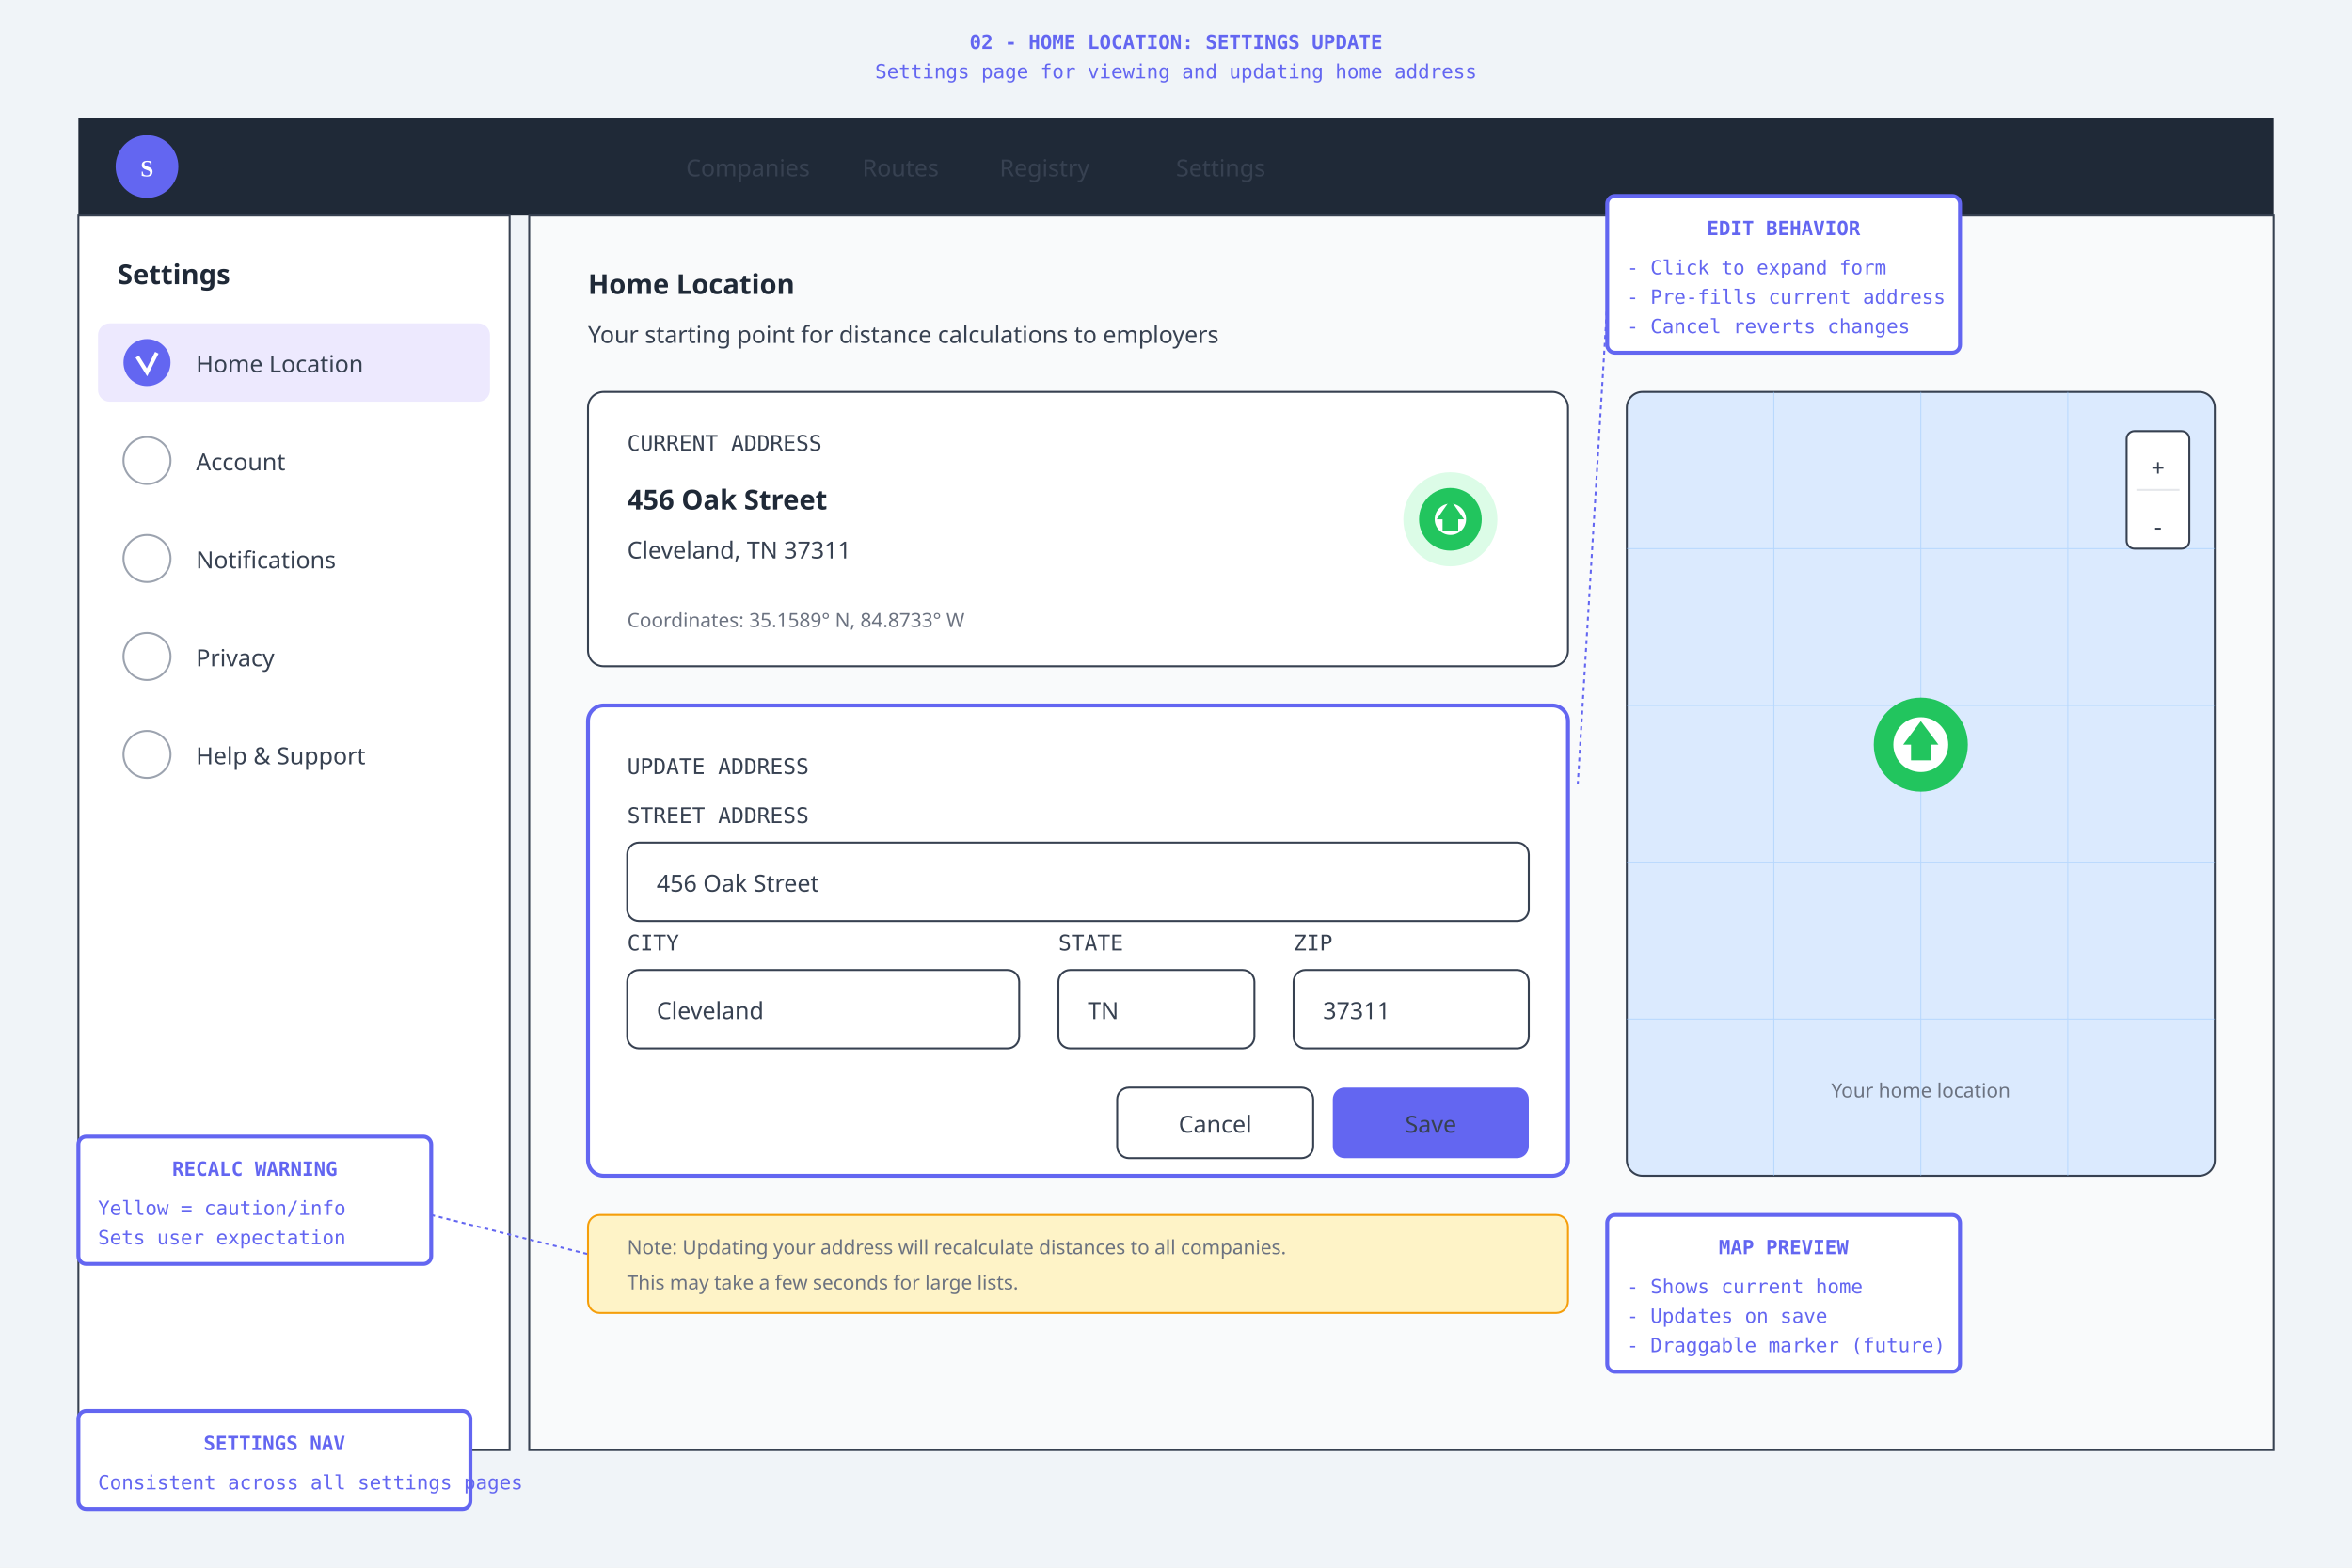
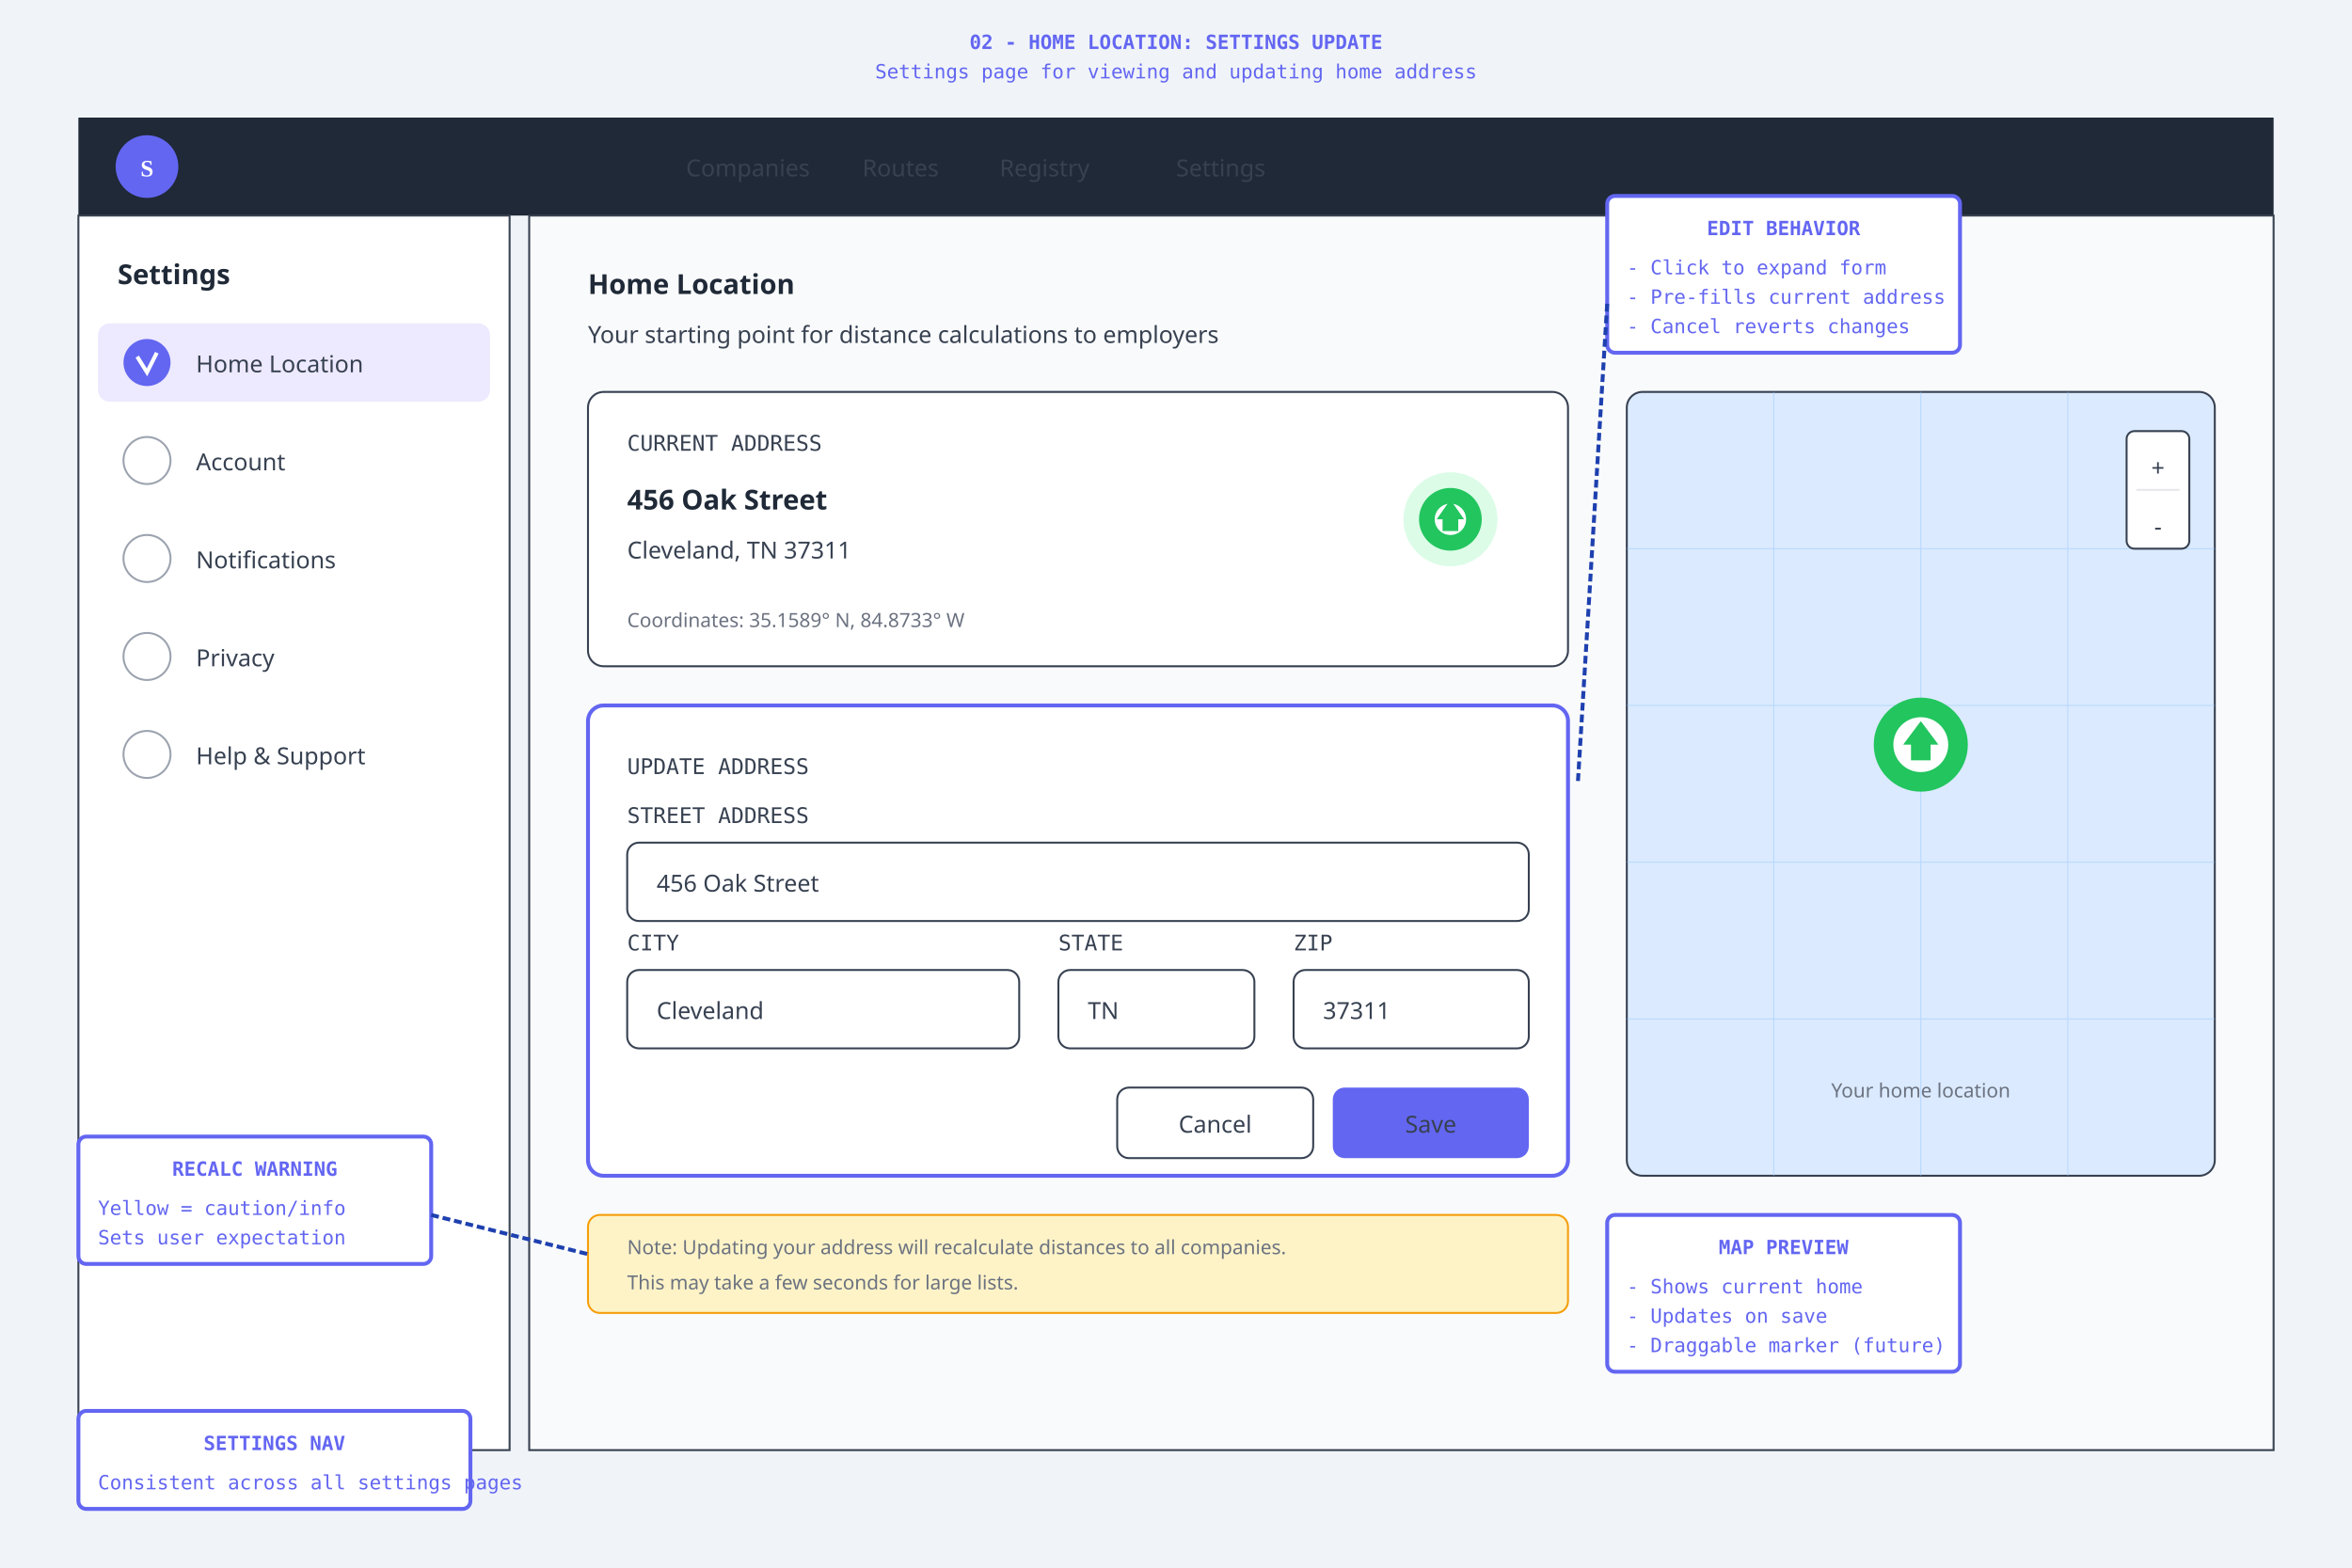
<svg xmlns="http://www.w3.org/2000/svg" viewBox="0 0 1200 800" width="1200" height="800">
  <defs>
    <style>
      .bg { fill: #f0f4f8; }
      .fill-white { fill: #ffffff; stroke: #374151; stroke-width: 1; }
      .fill-dark { fill: #1f2937; }
      .annotation { fill: #6366f1; font-family: monospace; font-size: 10px; }
      .annotation-box { fill: #ffffff; stroke: #6366f1; stroke-width: 2; }
      .label { fill: #374151; font-family: monospace; font-size: 11px; }
      .heading { fill: #1f2937; font-family: system-ui, sans-serif; font-size: 14px; font-weight: bold; }
      .text-sm { fill: #6b7280; font-family: system-ui, sans-serif; font-size: 10px; }
      .text-md { fill: #374151; font-family: system-ui, sans-serif; font-size: 12px; }
-       .leader { stroke: #6366f1; stroke-width: 1; stroke-dasharray: 2,2; }
+       .leader { stroke: #1e40af; stroke-width: 2; stroke-dasharray: 4,2; }
      .map-bg { fill: #dbeafe; stroke: #374151; stroke-width: 1; }
    </style>
  </defs>
  <rect class="bg" width="1200" height="800" />
  <text x="600" y="25" text-anchor="middle" class="annotation" font-size="14" font-weight="bold">02 - HOME LOCATION: SETTINGS UPDATE</text>
  <text x="600" y="40" text-anchor="middle" class="annotation">Settings page for viewing and updating home address</text>
  <rect x="40" y="60" width="1120" height="50" class="fill-dark" />
  <circle cx="75" cy="85" r="16" fill="#6366f1" />
  <text x="75" y="90" text-anchor="middle" fill="white" font-size="12" font-weight="bold">S</text>
  <text x="100" y="90" fill="white" class="heading">SpokeToWork</text>
  <text x="350" y="90" class="text-md" fill="#9ca3af">Companies</text>
  <text x="440" y="90" class="text-md" fill="#9ca3af">Routes</text>
  <text x="510" y="90" class="text-md" fill="#9ca3af">Registry</text>
  <text x="600" y="90" class="text-md" fill="white">Settings</text>
  <rect x="40" y="110" width="220" height="630" fill="white" stroke="#374151" />
  <text x="60" y="145" class="heading">Settings</text>
  <rect x="50" y="165" width="200" height="40" rx="6" fill="#ede9fe" />
  <circle cx="75" cy="185" r="12" fill="#6366f1" />
  <path d="M 70,182 L 75,190 L 80,180" fill="none" stroke="white" stroke-width="2" />
  <text x="100" y="190" class="text-md" fill="#6366f1">Home Location</text>
  <rect x="50" y="215" width="200" height="40" rx="6" fill="none" />
  <circle cx="75" cy="235" r="12" stroke="#9ca3af" fill="none" />
  <text x="100" y="240" class="text-md">Account</text>
  <rect x="50" y="265" width="200" height="40" rx="6" fill="none" />
  <circle cx="75" cy="285" r="12" stroke="#9ca3af" fill="none" />
  <text x="100" y="290" class="text-md">Notifications</text>
  <rect x="50" y="315" width="200" height="40" rx="6" fill="none" />
  <circle cx="75" cy="335" r="12" stroke="#9ca3af" fill="none" />
  <text x="100" y="340" class="text-md">Privacy</text>
  <rect x="50" y="365" width="200" height="40" rx="6" fill="none" />
  <circle cx="75" cy="385" r="12" stroke="#9ca3af" fill="none" />
  <text x="100" y="390" class="text-md">Help &amp; Support</text>
  <rect x="270" y="110" width="890" height="630" fill="#f9fafb" stroke="#374151" />
  <text x="300" y="150" class="heading" font-size="20">Home Location</text>
  <text x="300" y="175" class="text-md" fill="#6b7280">Your starting point for distance calculations to employers</text>
  <rect x="300" y="200" width="500" height="140" rx="8" fill="white" stroke="#374151" />
  <text x="320" y="230" class="label">CURRENT ADDRESS</text>
  <text x="320" y="260" class="heading" font-size="16">456 Oak Street</text>
  <text x="320" y="285" class="text-md">Cleveland, TN 37311</text>
  <circle cx="740" cy="265" r="24" fill="#dcfce7" />
  <circle cx="740" cy="265" r="16" fill="#22c55e" />
  <circle cx="740" cy="265" r="8" fill="white" />
  <polygon points="740,255 733,265 747,265" fill="#22c55e" />
  <rect x="736" y="263" width="8" height="8" fill="#22c55e" />
  <text x="320" y="320" class="text-sm" fill="#6b7280">Coordinates: 35.1589° N, 84.8733° W</text>
  <rect x="300" y="360" width="500" height="240" rx="8" fill="white" stroke="#6366f1" stroke-width="2" />
  <text x="320" y="395" class="label" fill="#6366f1">UPDATE ADDRESS</text>
  <text x="320" y="420" class="label">STREET ADDRESS</text>
  <rect x="320" y="430" width="460" height="40" rx="6" fill="white" stroke="#374151" />
  <text x="335" y="455" class="text-md">456 Oak Street</text>
  <text x="320" y="485" class="label">CITY</text>
  <rect x="320" y="495" width="200" height="40" rx="6" fill="white" stroke="#374151" />
  <text x="335" y="520" class="text-md">Cleveland</text>
  <text x="540" y="485" class="label">STATE</text>
  <rect x="540" y="495" width="100" height="40" rx="6" fill="white" stroke="#374151" />
  <text x="555" y="520" class="text-md">TN</text>
  <text x="660" y="485" class="label">ZIP</text>
  <rect x="660" y="495" width="120" height="40" rx="6" fill="white" stroke="#374151" />
  <text x="675" y="520" class="text-md">37311</text>
  <rect x="570" y="555" width="100" height="36" rx="6" fill="white" stroke="#374151" />
  <text x="620" y="578" text-anchor="middle" class="text-md">Cancel</text>
  <rect x="680" y="555" width="100" height="36" rx="6" fill="#6366f1" />
  <text x="730" y="578" text-anchor="middle" fill="white" class="text-md">Save</text>
  <rect x="830" y="200" width="300" height="400" rx="8" class="map-bg" />
  <g stroke="#93c5fd" stroke-width="0.5" opacity="0.5">
    <line x1="830" y1="280" x2="1130" y2="280" />
    <line x1="830" y1="360" x2="1130" y2="360" />
    <line x1="830" y1="440" x2="1130" y2="440" />
    <line x1="830" y1="520" x2="1130" y2="520" />
    <line x1="905" y1="200" x2="905" y2="600" />
    <line x1="980" y1="200" x2="980" y2="600" />
    <line x1="1055" y1="200" x2="1055" y2="600" />
  </g>
  <circle cx="980" cy="380" r="24" fill="#22c55e" />
  <circle cx="980" cy="380" r="14" fill="white" />
  <polygon points="980,368 971,380 989,380" fill="#22c55e" />
  <rect x="975" y="378" width="10" height="10" fill="#22c55e" />
  <rect x="1085" y="220" width="32" height="60" rx="4" fill="white" stroke="#374151" />
  <text x="1101" y="243" text-anchor="middle" class="text-md">+</text>
  <line x1="1090" y1="250" x2="1112" y2="250" stroke="#e5e7eb" />
  <text x="1101" y="273" text-anchor="middle" class="text-md">-</text>
  <text x="980" y="560" text-anchor="middle" class="text-sm" fill="#6b7280">Your home location</text>
  <rect x="300" y="620" width="500" height="50" rx="6" fill="#fef3c7" stroke="#f59e0b" />
  <text x="320" y="640" class="text-sm" fill="#92400e">Note: Updating your address will recalculate distances to all companies.</text>
  <text x="320" y="658" class="text-sm" fill="#92400e">This may take a few seconds for large lists.</text>
  <rect x="40" y="720" width="200" height="50" rx="4" class="annotation-box" />
  <text x="140" y="740" text-anchor="middle" class="annotation" font-weight="bold">SETTINGS NAV</text>
  <text x="50" y="760" class="annotation">Consistent across all settings pages</text>
  <rect x="820" y="620" width="180" height="80" rx="4" class="annotation-box" />
  <text x="910" y="640" text-anchor="middle" class="annotation" font-weight="bold">MAP PREVIEW</text>
  <text x="830" y="660" class="annotation">- Shows current home</text>
  <text x="830" y="675" class="annotation">- Updates on save</text>
  <text x="830" y="690" class="annotation">- Draggable marker (future)</text>
  <rect x="820" y="100" width="180" height="80" rx="4" class="annotation-box" />
  <text x="910" y="120" text-anchor="middle" class="annotation" font-weight="bold">EDIT BEHAVIOR</text>
  <text x="830" y="140" class="annotation">- Click to expand form</text>
  <text x="830" y="155" class="annotation">- Pre-fills current address</text>
  <text x="830" y="170" class="annotation">- Cancel reverts changes</text>
  <path d="M 820,155 L 805,400" class="leader" />
  <rect x="40" y="580" width="180" height="65" rx="4" class="annotation-box" />
  <text x="130" y="600" text-anchor="middle" class="annotation" font-weight="bold">RECALC WARNING</text>
  <text x="50" y="620" class="annotation">Yellow = caution/info</text>
  <text x="50" y="635" class="annotation">Sets user expectation</text>
  <path d="M 220,620 L 300,640" class="leader" />
</svg>
